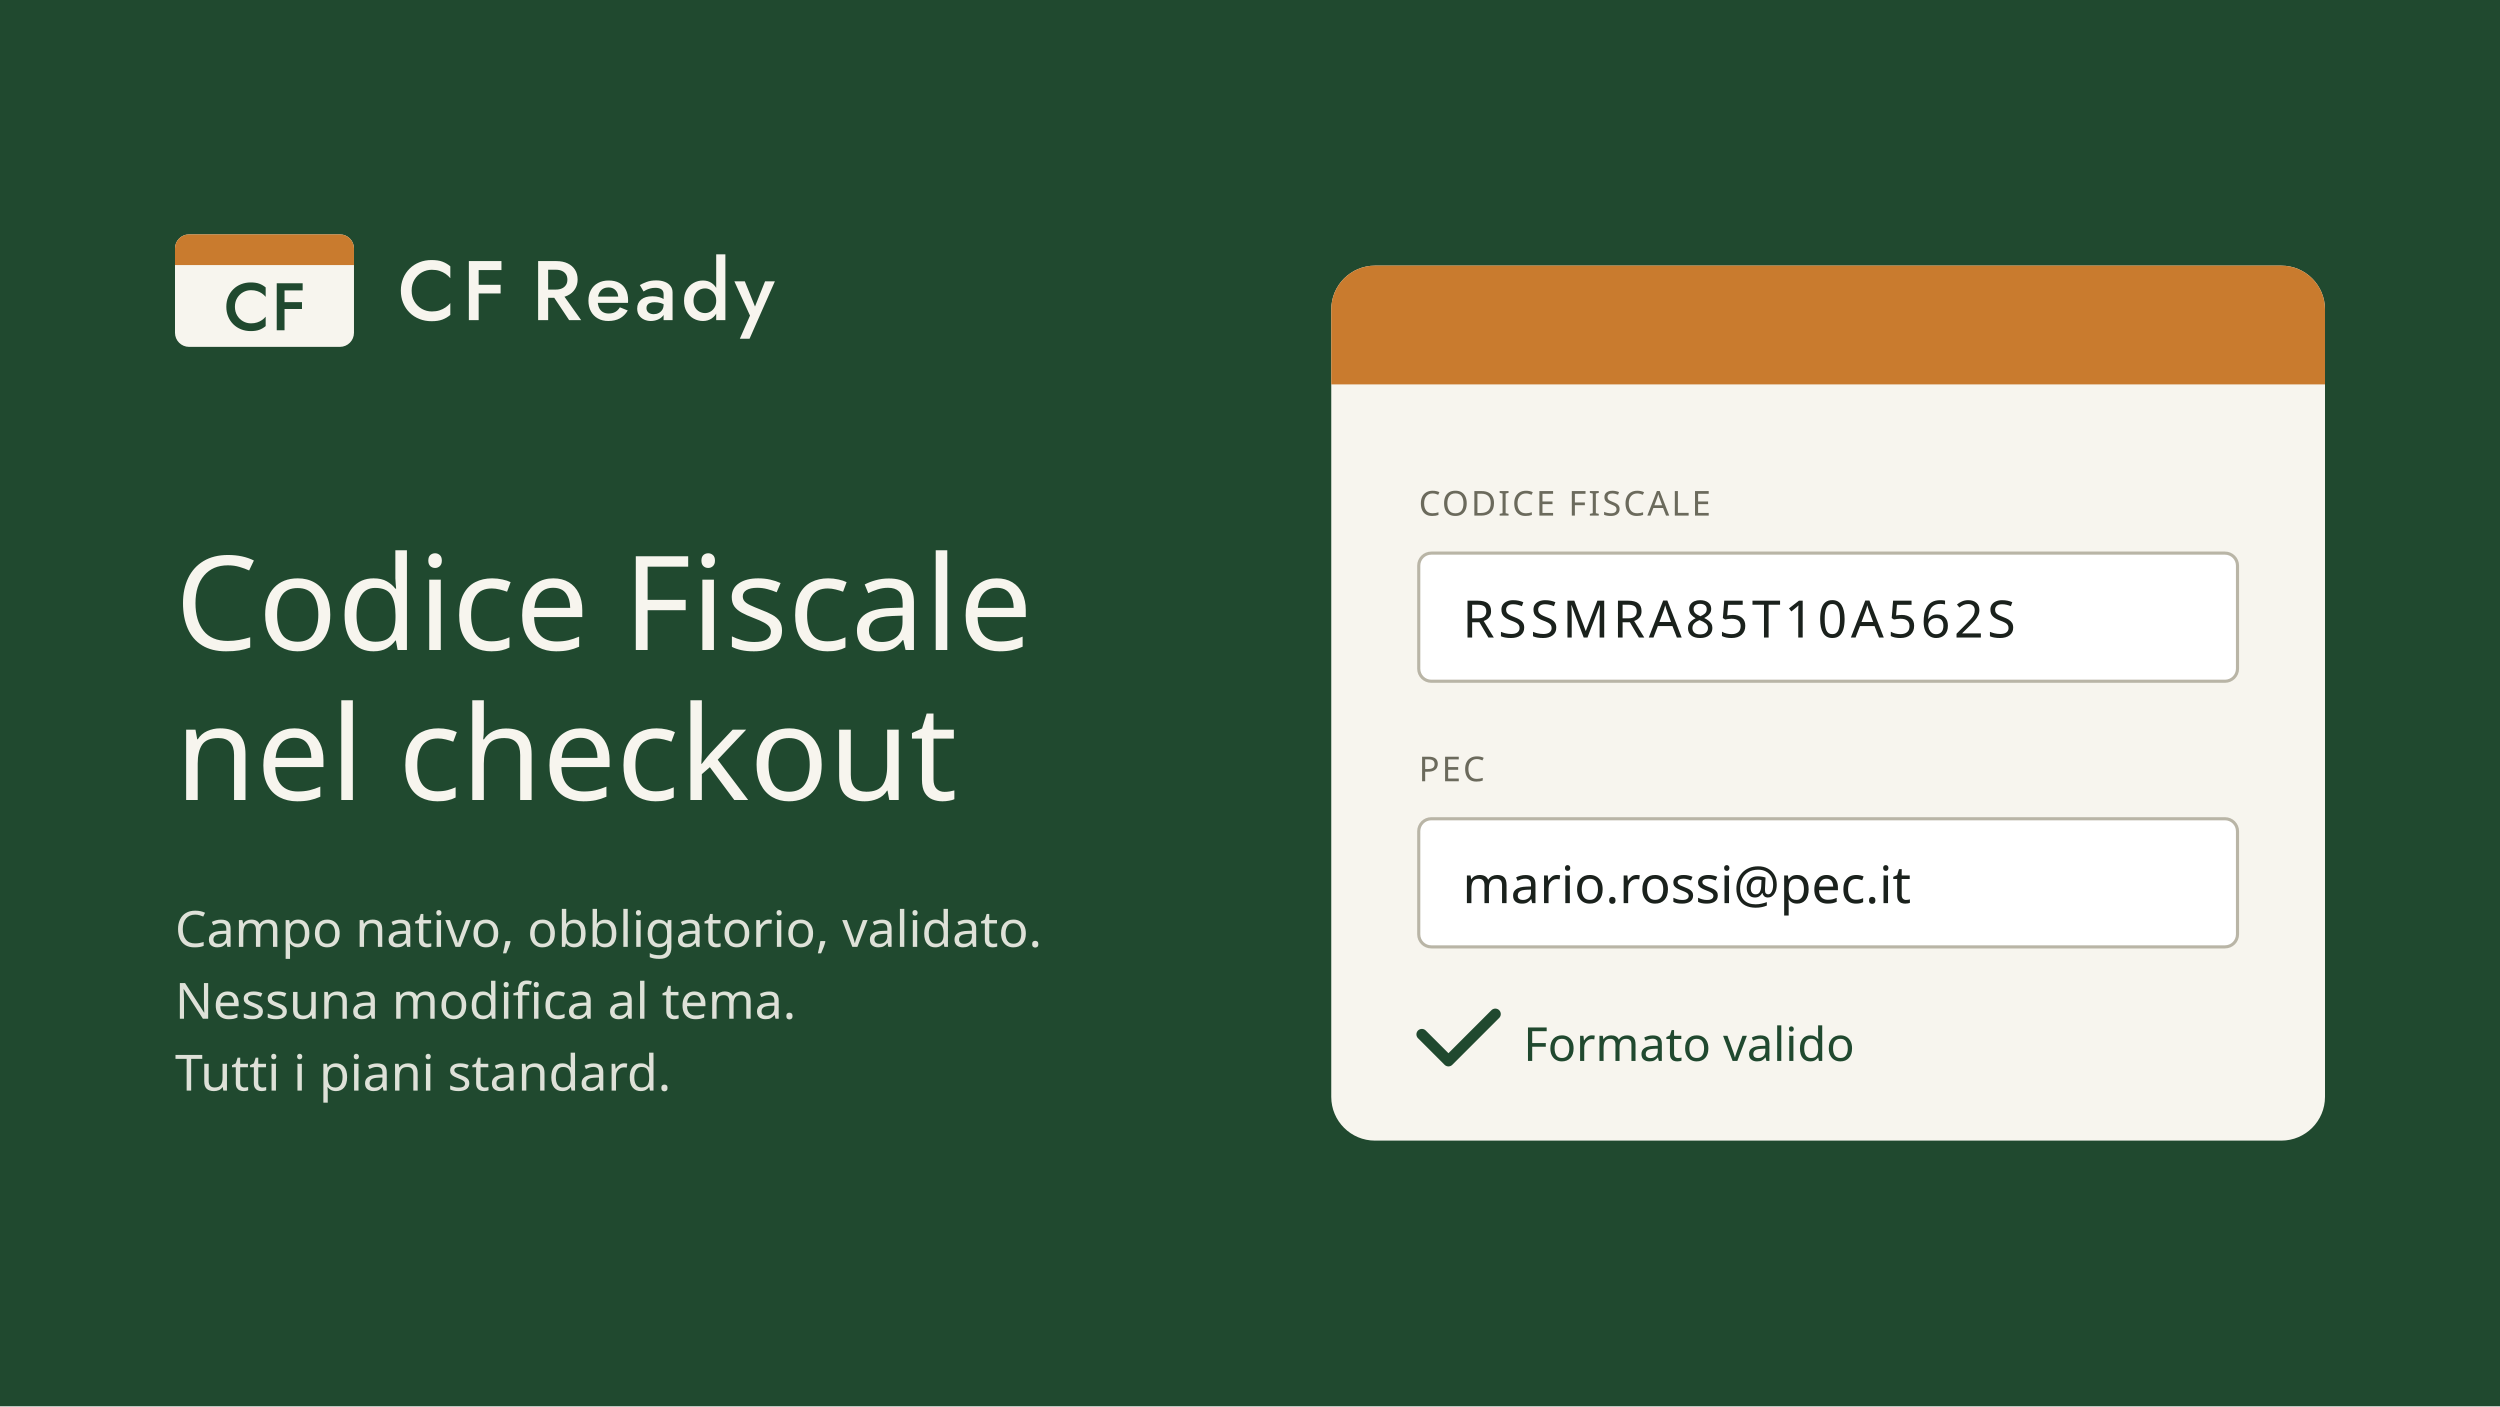
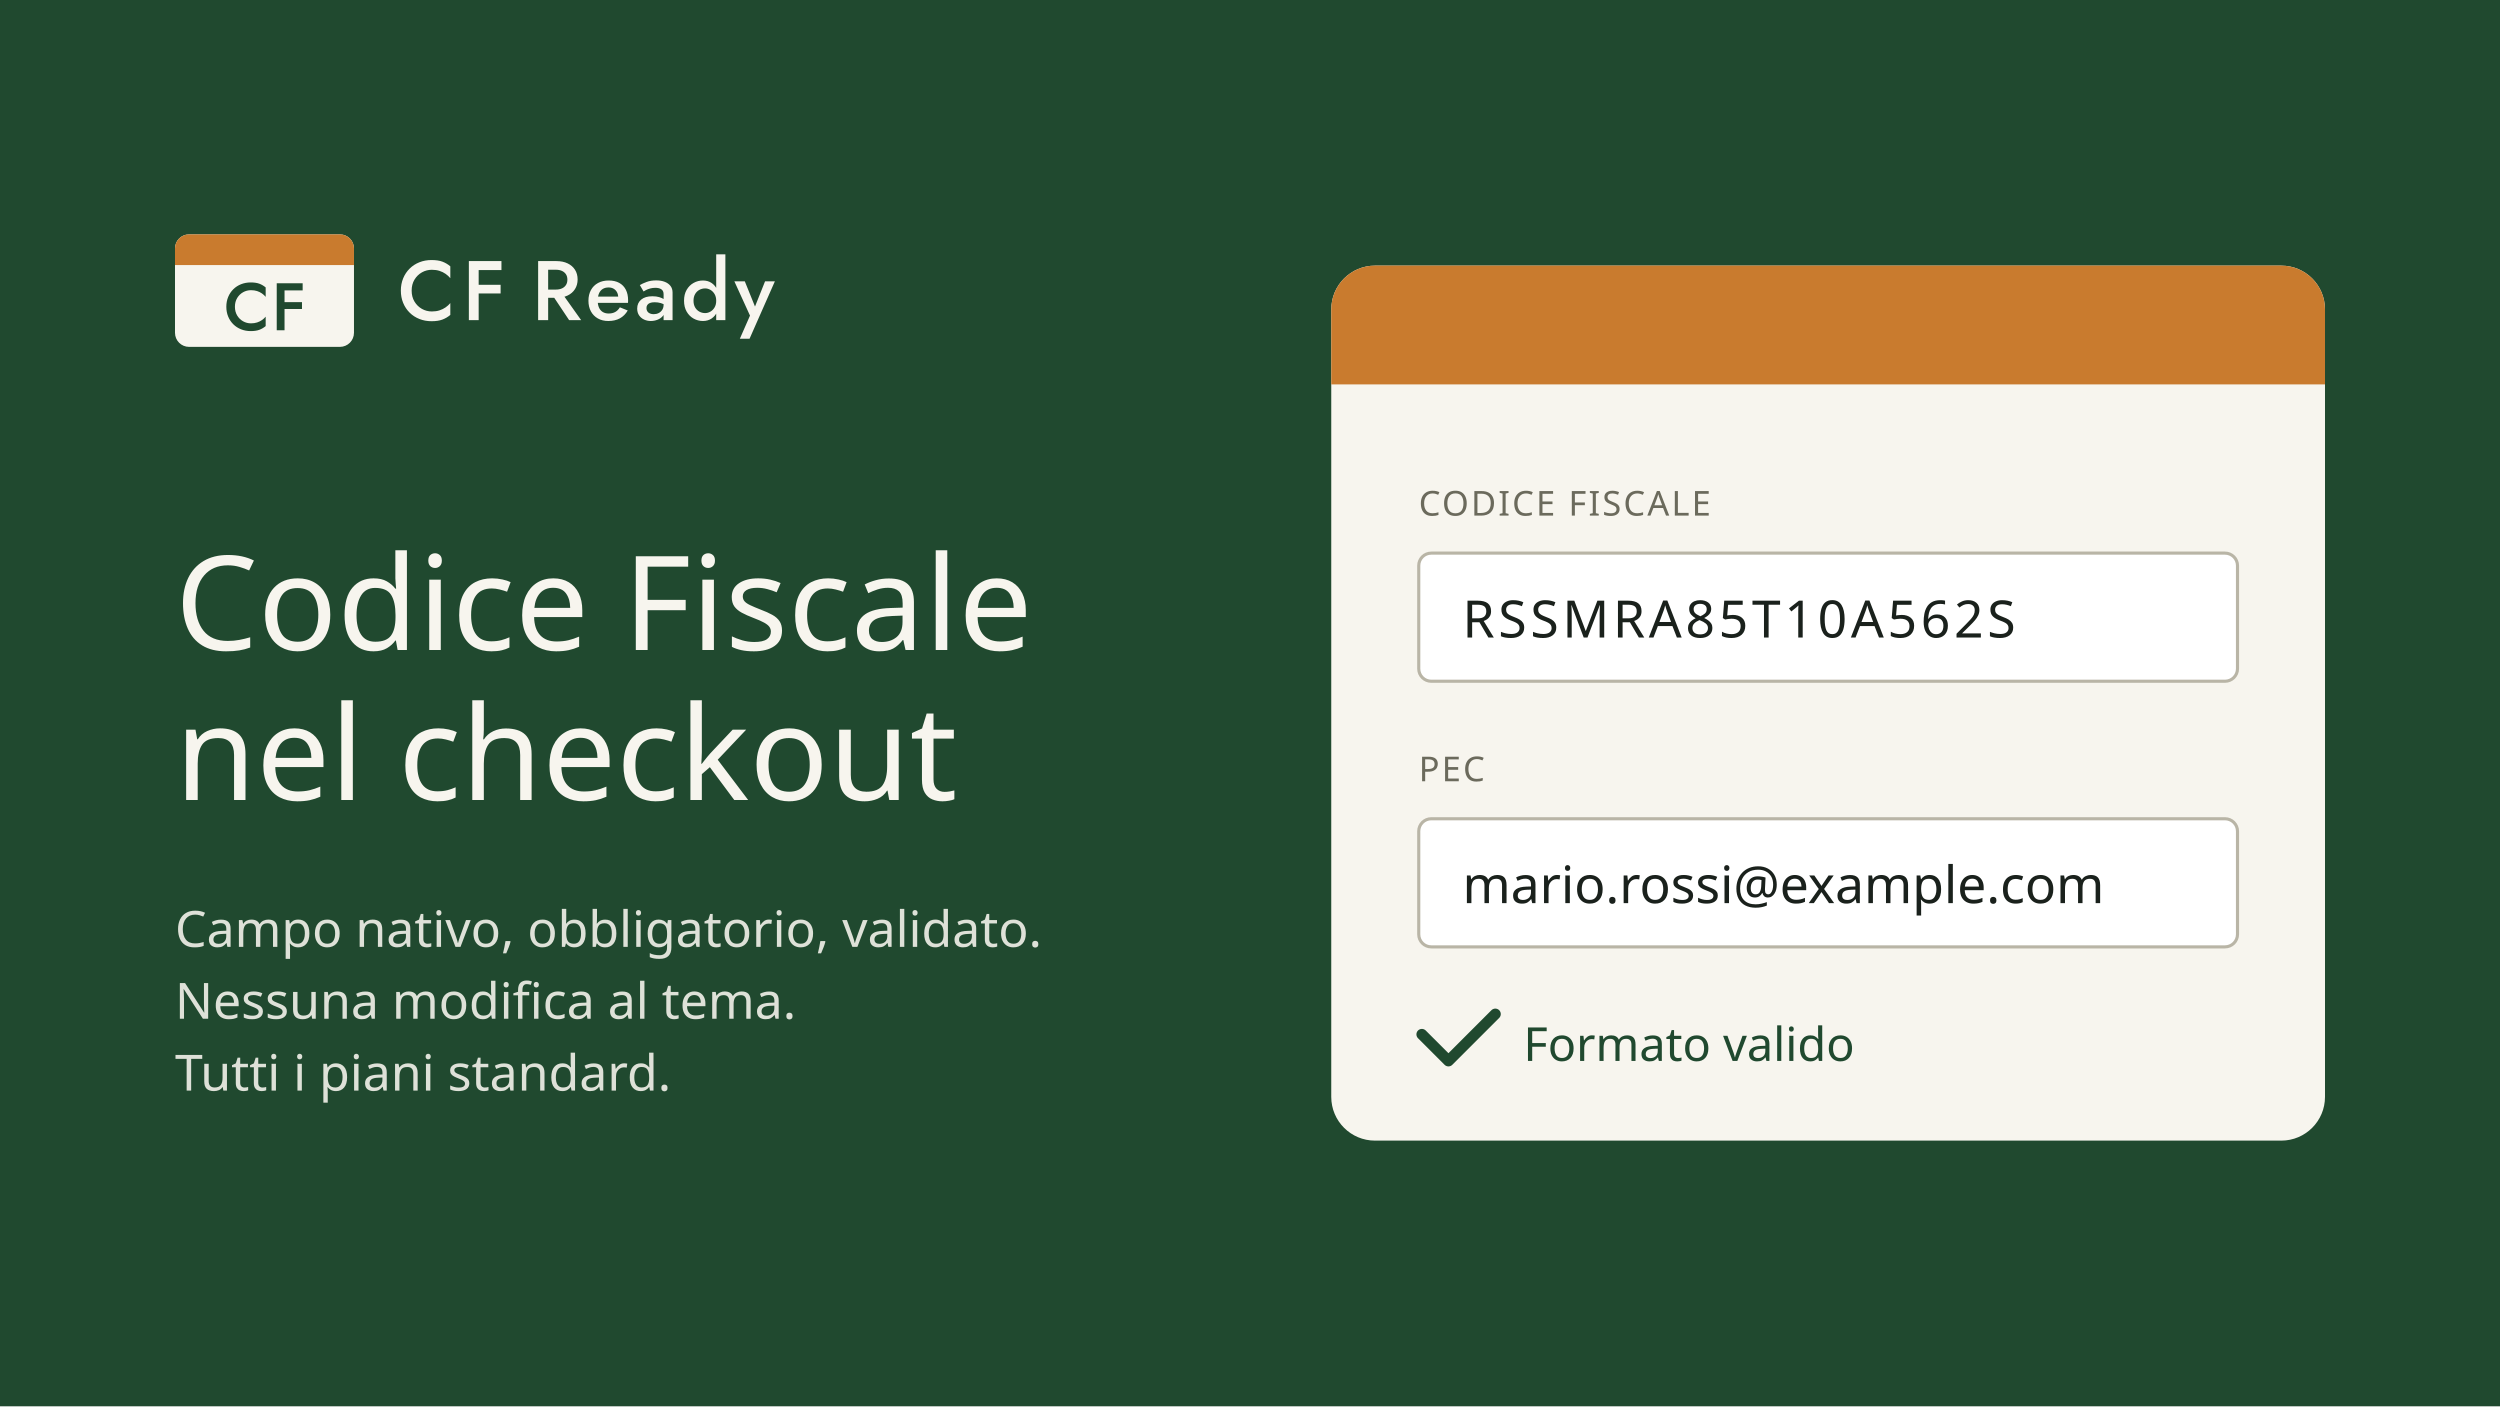
<svg xmlns="http://www.w3.org/2000/svg" viewBox="0 0 1600 900" width="1600" height="900" role="img" aria-labelledby="t">
  <defs>
    <clipPath id="fi-card">
      <rect x="2" y="7.2" width="28" height="17.6" rx="2.2" />
    </clipPath>
    <clipPath id="fi-panel">
      <rect x="852" y="170" width="636" height="560" rx="28" />
    </clipPath>
  </defs>
  <rect width="1600" height="900" fill="#20492F" />
  <g transform="translate(112 150) scale(3)">
    <g transform="translate(-2.727 -9.818) scale(1.363636)">
      <rect x="2" y="7.2" width="28" height="17.6" rx="2.2" fill="#F7F5EE" />
      <rect x="2" y="7.2" width="28" height="4.8" fill="#C97B2E" clip-path="url(#fi-card)" />
      <g transform="translate(9.636 22.2) scale(0.0105 -0.0105)">
        <path d="M165.5 350.0Q165.5 425.0 199.0 480.25Q232.5 535.5 286.875 566.25Q341.25 597.0 405.25 597.0Q455.25 597.0 495.375 584.125Q535.5 571.25 567.875 548.625Q600.25 526.0 623.75 497.5V638.0Q580.5 674.5 529.375 693.5Q478.25 712.5 401.25 712.5Q323.75 712.5 257.375 686.125Q191.0 659.75 141.75 611.125Q92.5 562.5 65.0 496.0Q37.5 429.5 37.5 350.0Q37.5 270.5 65.0 204.0Q92.5 137.5 141.75 88.875Q191.0 40.25 257.375 13.875Q323.75 -12.5 401.25 -12.5Q478.25 -12.5 529.375 6.625Q580.5 25.75 623.75 62.0V202.5Q600.25 174.0 567.875 151.5Q535.5 129.0 495.375 116.0Q455.25 103.0 405.25 103.0Q341.25 103.0 286.875 133.75Q232.5 164.5 199.0 220.125Q165.5 275.75 165.5 350.0Z M861.75 593.75H1174.75V700.0H861.75ZM861.75 316.25H1164.75V418.75H861.75ZM788.5 700.0V0.0H904.75V700.0Z" fill="#20492F" />
      </g>
    </g>
    <g transform="translate(47.507 18.300) scale(0.018 -0.018)">
      <path d="M165.5 350.0Q165.5 425.0 199.0 480.25Q232.5 535.5 286.875 566.25Q341.25 597.0 405.25 597.0Q455.25 597.0 495.375 584.125Q535.5 571.25 567.875 548.625Q600.25 526.0 623.75 497.5V638.0Q580.5 674.5 529.375 693.5Q478.25 712.5 401.25 712.5Q323.75 712.5 257.375 686.125Q191.0 659.75 141.75 611.125Q92.5 562.5 65.0 496.0Q37.5 429.5 37.5 350.0Q37.5 270.5 65.0 204.0Q92.5 137.5 141.75 88.875Q191.0 40.25 257.375 13.875Q323.75 -12.5 401.25 -12.5Q478.25 -12.5 529.375 6.625Q580.5 25.75 623.75 62.0V202.5Q600.25 174.0 567.875 151.5Q535.5 129.0 495.375 116.0Q455.25 103.0 405.25 103.0Q341.25 103.0 286.875 133.75Q232.5 164.5 199.0 220.125Q165.5 275.75 165.5 350.0Z M916.75 593.75H1229.75V700.0H916.75ZM916.75 316.25H1219.75V418.75H916.75ZM843.5 700.0V0.0H959.75V700.0Z M1809.5 333.75 2032.0 0H2174.5L1937.0 333.75ZM1664.5 700.0V0.0H1783.25V700.0ZM1735.25 597.5H1875.75Q1916.5 597.5 1946.875 583.625Q1977.25 569.75 1994.25 543.625Q2011.25 517.5 2011.25 480.0Q2011.25 442.75 1994.25 416.5Q1977.25 390.25 1946.875 376.375Q1916.5 362.5 1875.75 362.5H1735.25V265.0H1880.75Q1957.5 265.0 2013.75 291.875Q2070.0 318.75 2101.25 368.0Q2132.5 417.25 2132.5 482.5Q2132.5 548.75 2101.25 597.5Q2070.0 646.25 2013.75 673.125Q1957.5 700.0 1880.75 700.0H1735.25Z M2496.25 -10.0Q2575.75 -10.0 2633.0 21.25Q2690.25 52.5 2726.5 114.5L2633.25 152.25Q2611.5 115.25 2578.5 97.0Q2545.5 78.75 2501.25 78.75Q2459.25 78.75 2429.875 97.0Q2400.5 115.25 2385.375 149.875Q2370.25 184.5 2370.5 233.75Q2371.25 284.0 2386.375 318.0Q2401.5 352.0 2430.125 369.75Q2458.75 387.5 2500.0 387.5Q2534.25 387.5 2559.625 372.5Q2585.0 357.5 2599.375 330.75Q2613.75 304.0 2613.75 267.25Q2613.75 260.25 2610.5 249.875Q2607.25 239.5 2603.5 233.5L2637.0 279.5H2325.5V205.0H2729.5Q2730.0 209.25 2730.375 218.0Q2730.75 226.75 2730.75 235.25Q2730.75 308.75 2703.625 361.375Q2676.5 414.0 2625.25 442.0Q2574.0 470 2501.25 470.0Q2428.25 470.0 2374.125 440.375Q2320.0 410.75 2290.375 356.875Q2260.75 303.0 2260.75 230.0Q2260.75 158.0 2290.0 104.125Q2319.25 50.25 2372.5 20.125Q2425.75 -10.0 2496.25 -10.0Z M2948.25 142.75Q2948.25 164.5 2958.5 179.875Q2968.75 195.25 2990.0 203.75Q3011.25 212.25 3045.25 212.25Q3084.25 212.25 3119.125 202.125Q3154.0 192 3184.5 170.25V225.25Q3175.5 236.0 3153.875 249.5Q3132.25 263.0 3098.75 273.125Q3065.25 283.25 3018.75 283.25Q2933.0 283.25 2885.75 243.5Q2838.5 203.75 2838.5 137.0Q2838.5 90.0 2860.75 57.125Q2883.0 24.25 2919.875 7.125Q2956.75 -10.0 2999.5 -10.0Q3040.0 -10 3078.375 4.625Q3116.75 19.25 3142.125 48.875Q3167.5 78.5 3167.5 122.5L3151.5 182.5Q3151.5 148.0 3135.5 122.75Q3119.5 97.5 3093.0 84.125Q3066.5 70.75 3034.0 70.75Q3009.25 70.75 2989.75 79.0Q2970.25 87.25 2959.25 103.625Q2948.25 120.0 2948.25 142.75ZM2914.0 340Q2924.5 347.25 2944.75 357.625Q2965.0 368 2993.375 375.625Q3021.75 383.25 3054.25 383.25Q3075.25 383.25 3093.25 379.125Q3111.25 375.0 3124.375 366.125Q3137.5 357.25 3144.5 342.875Q3151.5 328.5 3151.5 307.25V0.0H3257.75V327.5Q3257.75 373.75 3233.125 405.625Q3208.5 437.5 3164.875 454.375Q3121.25 471.25 3064.5 471.25Q3000.0 471.25 2950.75 453.0Q2901.5 434.75 2870.0 415.75Z M3775.0 780V0H3883.75V780.0ZM3393.75 230.0Q3393.75 154.75 3424.875 100.875Q3456.0 47 3507.25 18.5Q3558.5 -10.0 3618.0 -10Q3676.0 -10 3719.625 19.0Q3763.25 48.0 3788.375 102.0Q3813.5 156.0 3813.5 230.0Q3813.5 305.0 3788.375 358.5Q3763.25 412.0 3719.625 441.0Q3676.0 470 3618.0 470Q3558.5 470.0 3507.25 441.5Q3456.0 413 3424.875 359.625Q3393.75 306.25 3393.75 230.0ZM3506.0 230Q3506.0 276.25 3524.875 309.0Q3543.75 341.75 3575.5 359.0Q3607.25 376.25 3644.25 376.25Q3675.5 376.25 3705.75 359.25Q3736.0 342.25 3755.5 309.5Q3775.0 276.75 3775.0 230Q3775.0 183.25 3755.5 150.5Q3736.0 117.75 3705.75 100.75Q3675.5 83.75 3644.25 83.75Q3607.25 83.75 3575.5 101.0Q3543.75 118.25 3524.875 151.125Q3506.0 184 3506.0 230Z M4470.25 460.0H4354.0L4210.0 99.25L4261.0 96.25L4114.0 460H3990.25L4175.5 53.75L4055.25 -220.0H4170.25Z" fill="#F7F5EE" />
    </g>
  </g>
  <g font-family="Futura, 'Avenir Next', 'Century Gothic', ui-sans-serif, system-ui, sans-serif">
    <text x="112" y="416" font-size="84" font-weight="500" fill="#F7F5EE">Codice Fiscale</text>
    <text x="112" y="512" font-size="84" font-weight="500" fill="#F7F5EE">nel checkout</text>
    <text x="112" y="606" font-size="32" fill="#F7F5EE" opacity=".88">Campo nativo, obbligatorio, validato.</text>
    <text x="112" y="652" font-size="32" fill="#F7F5EE" opacity=".88">Nessuna modifica al tema.</text>
    <text x="112" y="698" font-size="32" fill="#F7F5EE" opacity=".88">Tutti i piani standard.</text>
    <g clip-path="url(#fi-panel)">
      <rect x="852" y="170" width="636" height="560" rx="28" fill="#F7F5EE" />
      <rect x="852" y="170" width="636" height="76" fill="#C97B2E" />
    </g>
    <text x="908" y="330" font-size="22" font-weight="500" letter-spacing="1.4" fill="#6B6A5C">CODICE FISCALE</text>
    <rect x="908" y="354" width="524" height="82" rx="8" fill="#FFFFFF" stroke="#B9B5A6" stroke-width="2" />
    <text x="936" y="408" font-size="33" letter-spacing="2.4" fill="#1A211C">RSSMRA85T10A562S</text>
    <text x="908" y="500" font-size="22" font-weight="500" letter-spacing="1.4" fill="#6B6A5C">PEC</text>
    <rect x="908" y="524" width="524" height="82" rx="8" fill="#FFFFFF" stroke="#B9B5A6" stroke-width="2" />
-     <text x="936" y="578" font-size="33" fill="#1A211C">mario.rossi@pec.it</text>
+     <text x="936" y="578" font-size="33" fill="#1A211C">mario.rossi@example.com</text>
    <path d="M910 662 L927 679 L957 649" fill="none" stroke="#20492F" stroke-width="7" stroke-linecap="round" stroke-linejoin="round" />
    <text x="975" y="679" font-size="30" font-weight="500" fill="#20492F">Formato valido</text>
  </g>
</svg>
